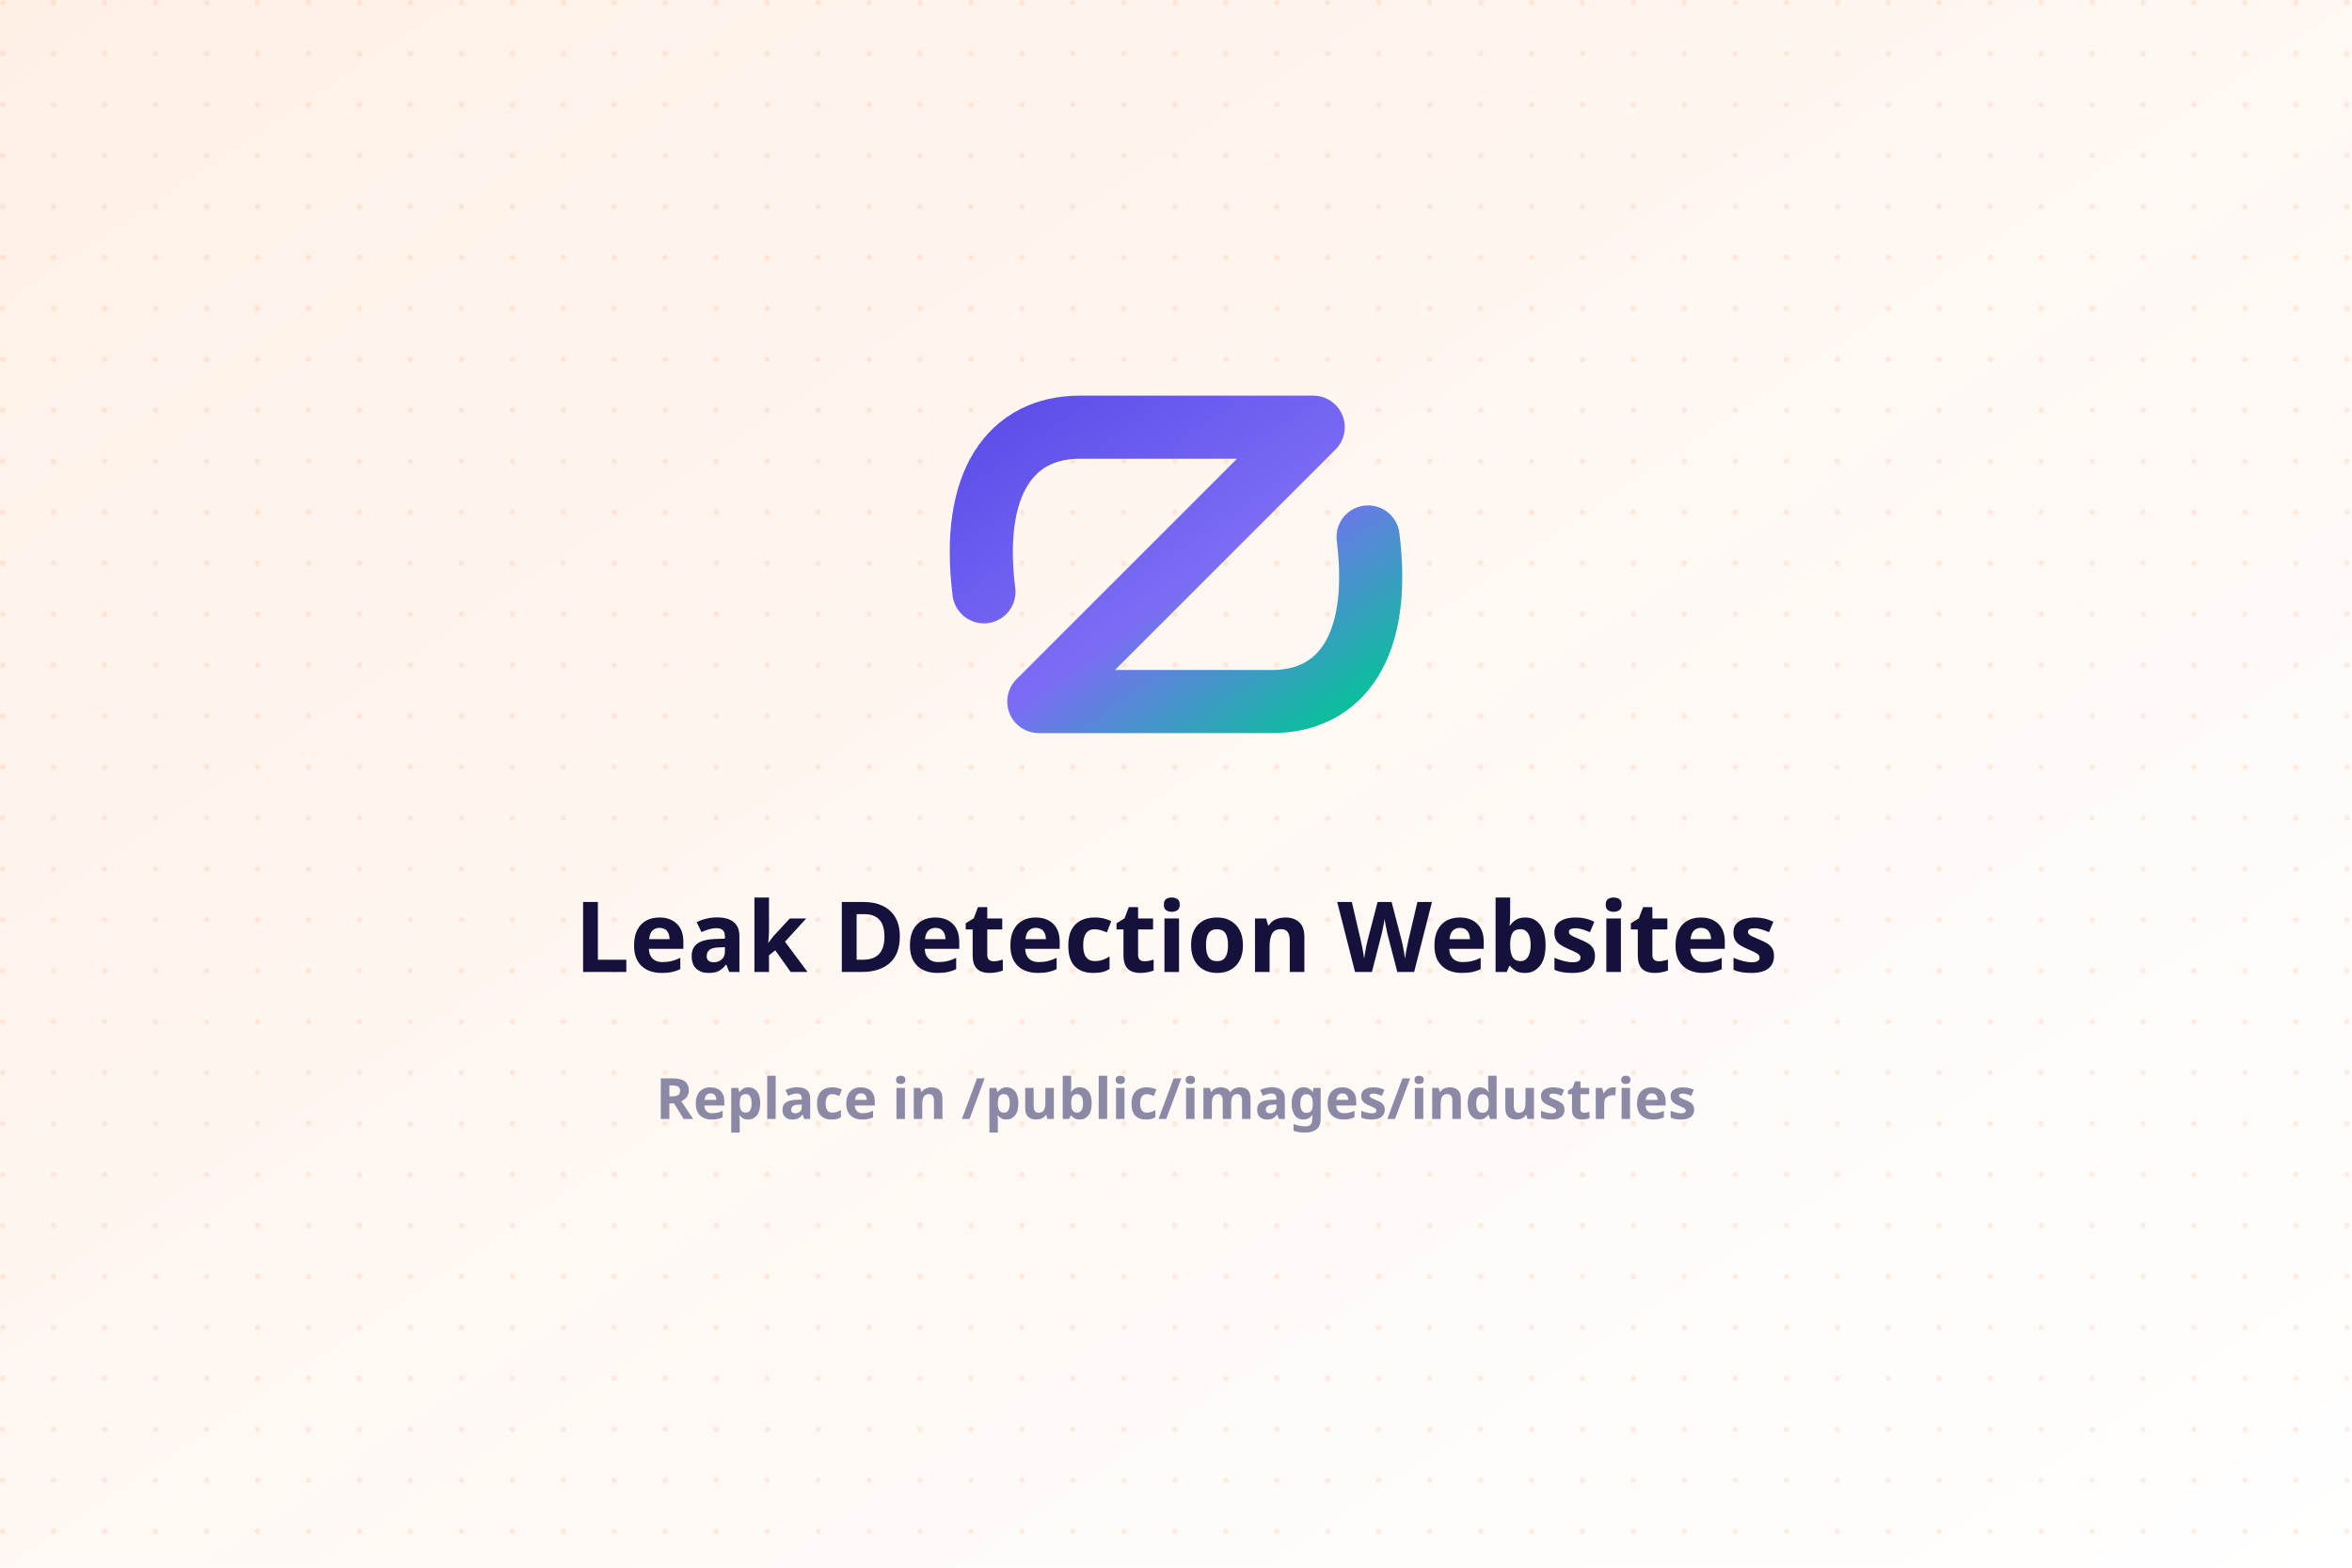
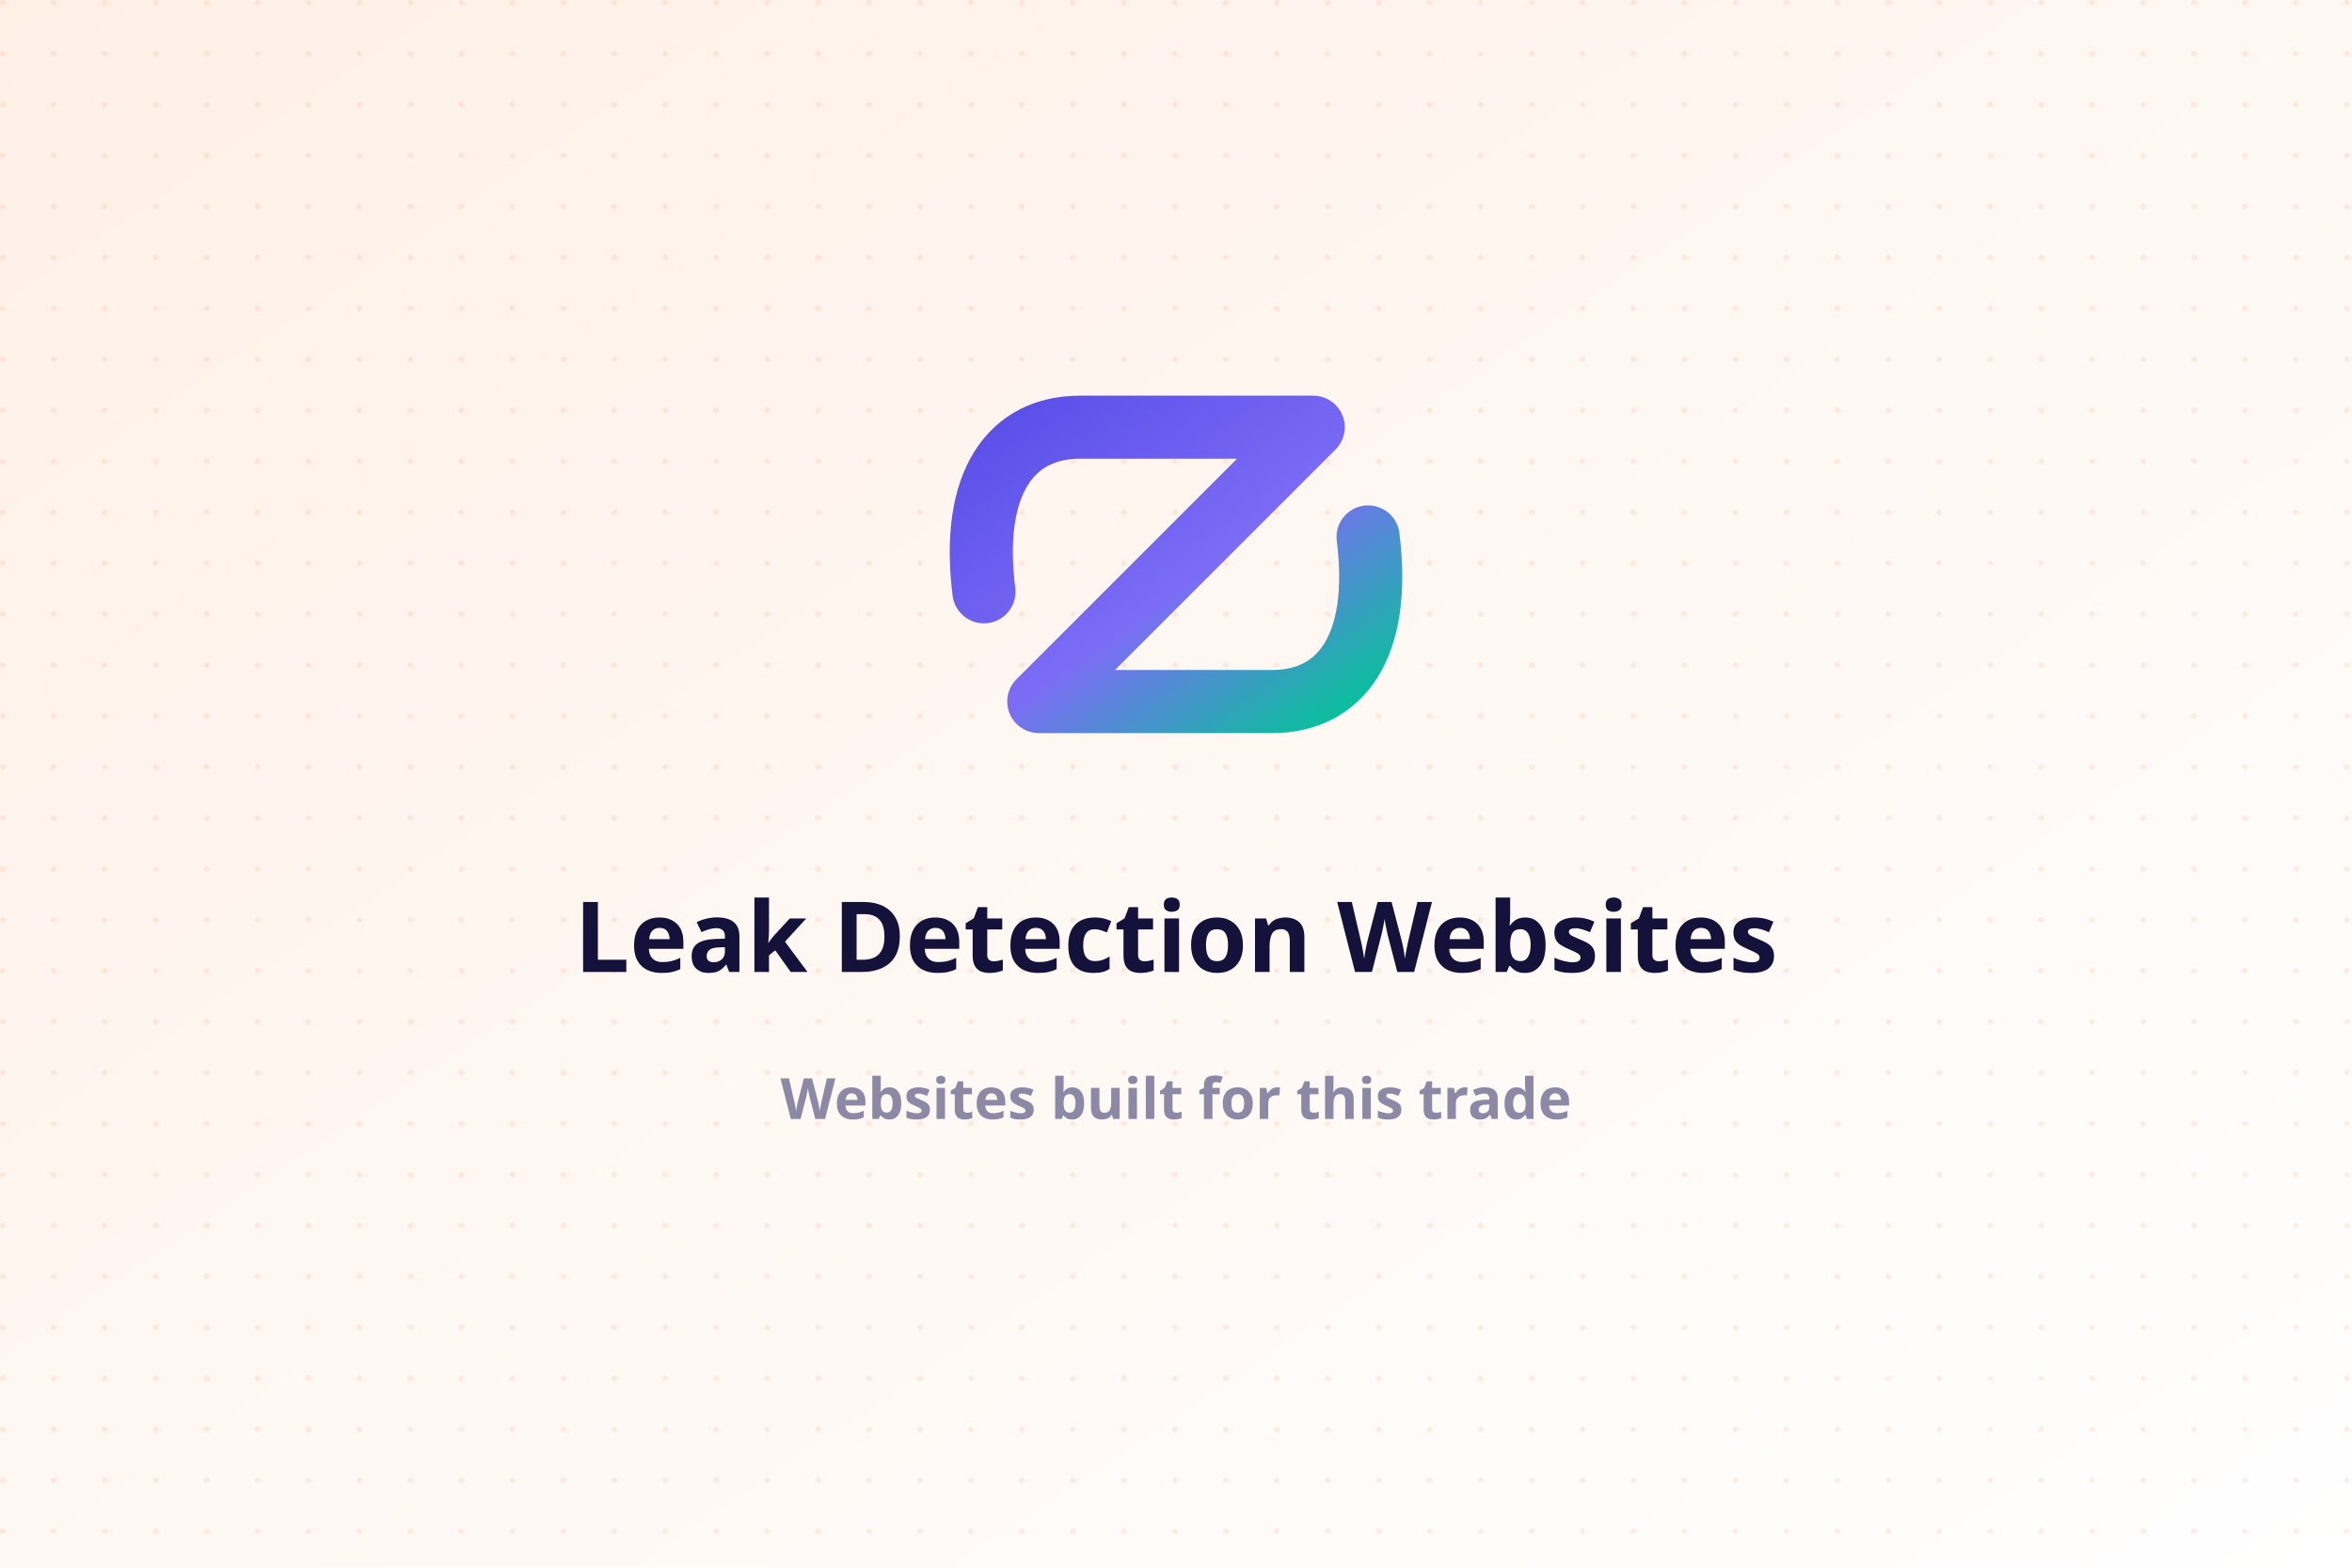
- <svg xmlns="http://www.w3.org/2000/svg" viewBox="0 0 1200 800" width="1200" height="800" role="img" aria-label="Leak Detection Websites placeholder">
+ <svg xmlns="http://www.w3.org/2000/svg" viewBox="0 0 1200 800" width="1200" height="800" role="img" aria-label="Leak Detection Websites — Flowzync">
  <defs>
    <linearGradient id="g" x1="0" y1="0" x2="1" y2="1">
      <stop offset="0" stop-color="#FFF0E6" />
      <stop offset="1" stop-color="#FFFFFF" />
    </linearGradient>
    <linearGradient id="s" x1="0" y1="0" x2="1" y2="1">
      <stop offset="0" stop-color="#5B4FE9" />
      <stop offset=".55" stop-color="#7C6CF5" />
      <stop offset="1" stop-color="#06C299" />
    </linearGradient>
    <pattern id="d" width="26" height="26" patternUnits="userSpaceOnUse">
      <circle cx="1.4" cy="1.4" r="1.4" fill="#FF7A3D" opacity=".13" />
    </pattern>
  </defs>
  <rect width="1200" height="800" fill="url(#g)" />
  <rect width="1200" height="800" fill="url(#d)" />
  <g transform="translate(432.0 120.0) scale(7.000)">
    <path d="M10 26 C9 18 12 14 17 14 H34 L14 34 H31 C36 34 39 30 38 22" fill="none" stroke="url(#s)" stroke-width="4.6" stroke-linecap="round" stroke-linejoin="round" />
  </g>
  <text x="50%" y="496" text-anchor="middle" font-family="Sora, Segoe UI, sans-serif" font-weight="700" font-size="50" fill="#14123B">Leak Detection Websites</text>
-   <text x="50%" y="571" text-anchor="middle" font-family="Manrope, Segoe UI, sans-serif" font-weight="600" font-size="29" fill="#8B89A6">Replace in /public/images/industries</text>
+   <text x="50%" y="571" text-anchor="middle" font-family="Manrope, Segoe UI, sans-serif" font-weight="600" font-size="29" fill="#8B89A6">Websites built for this trade</text>
</svg>
